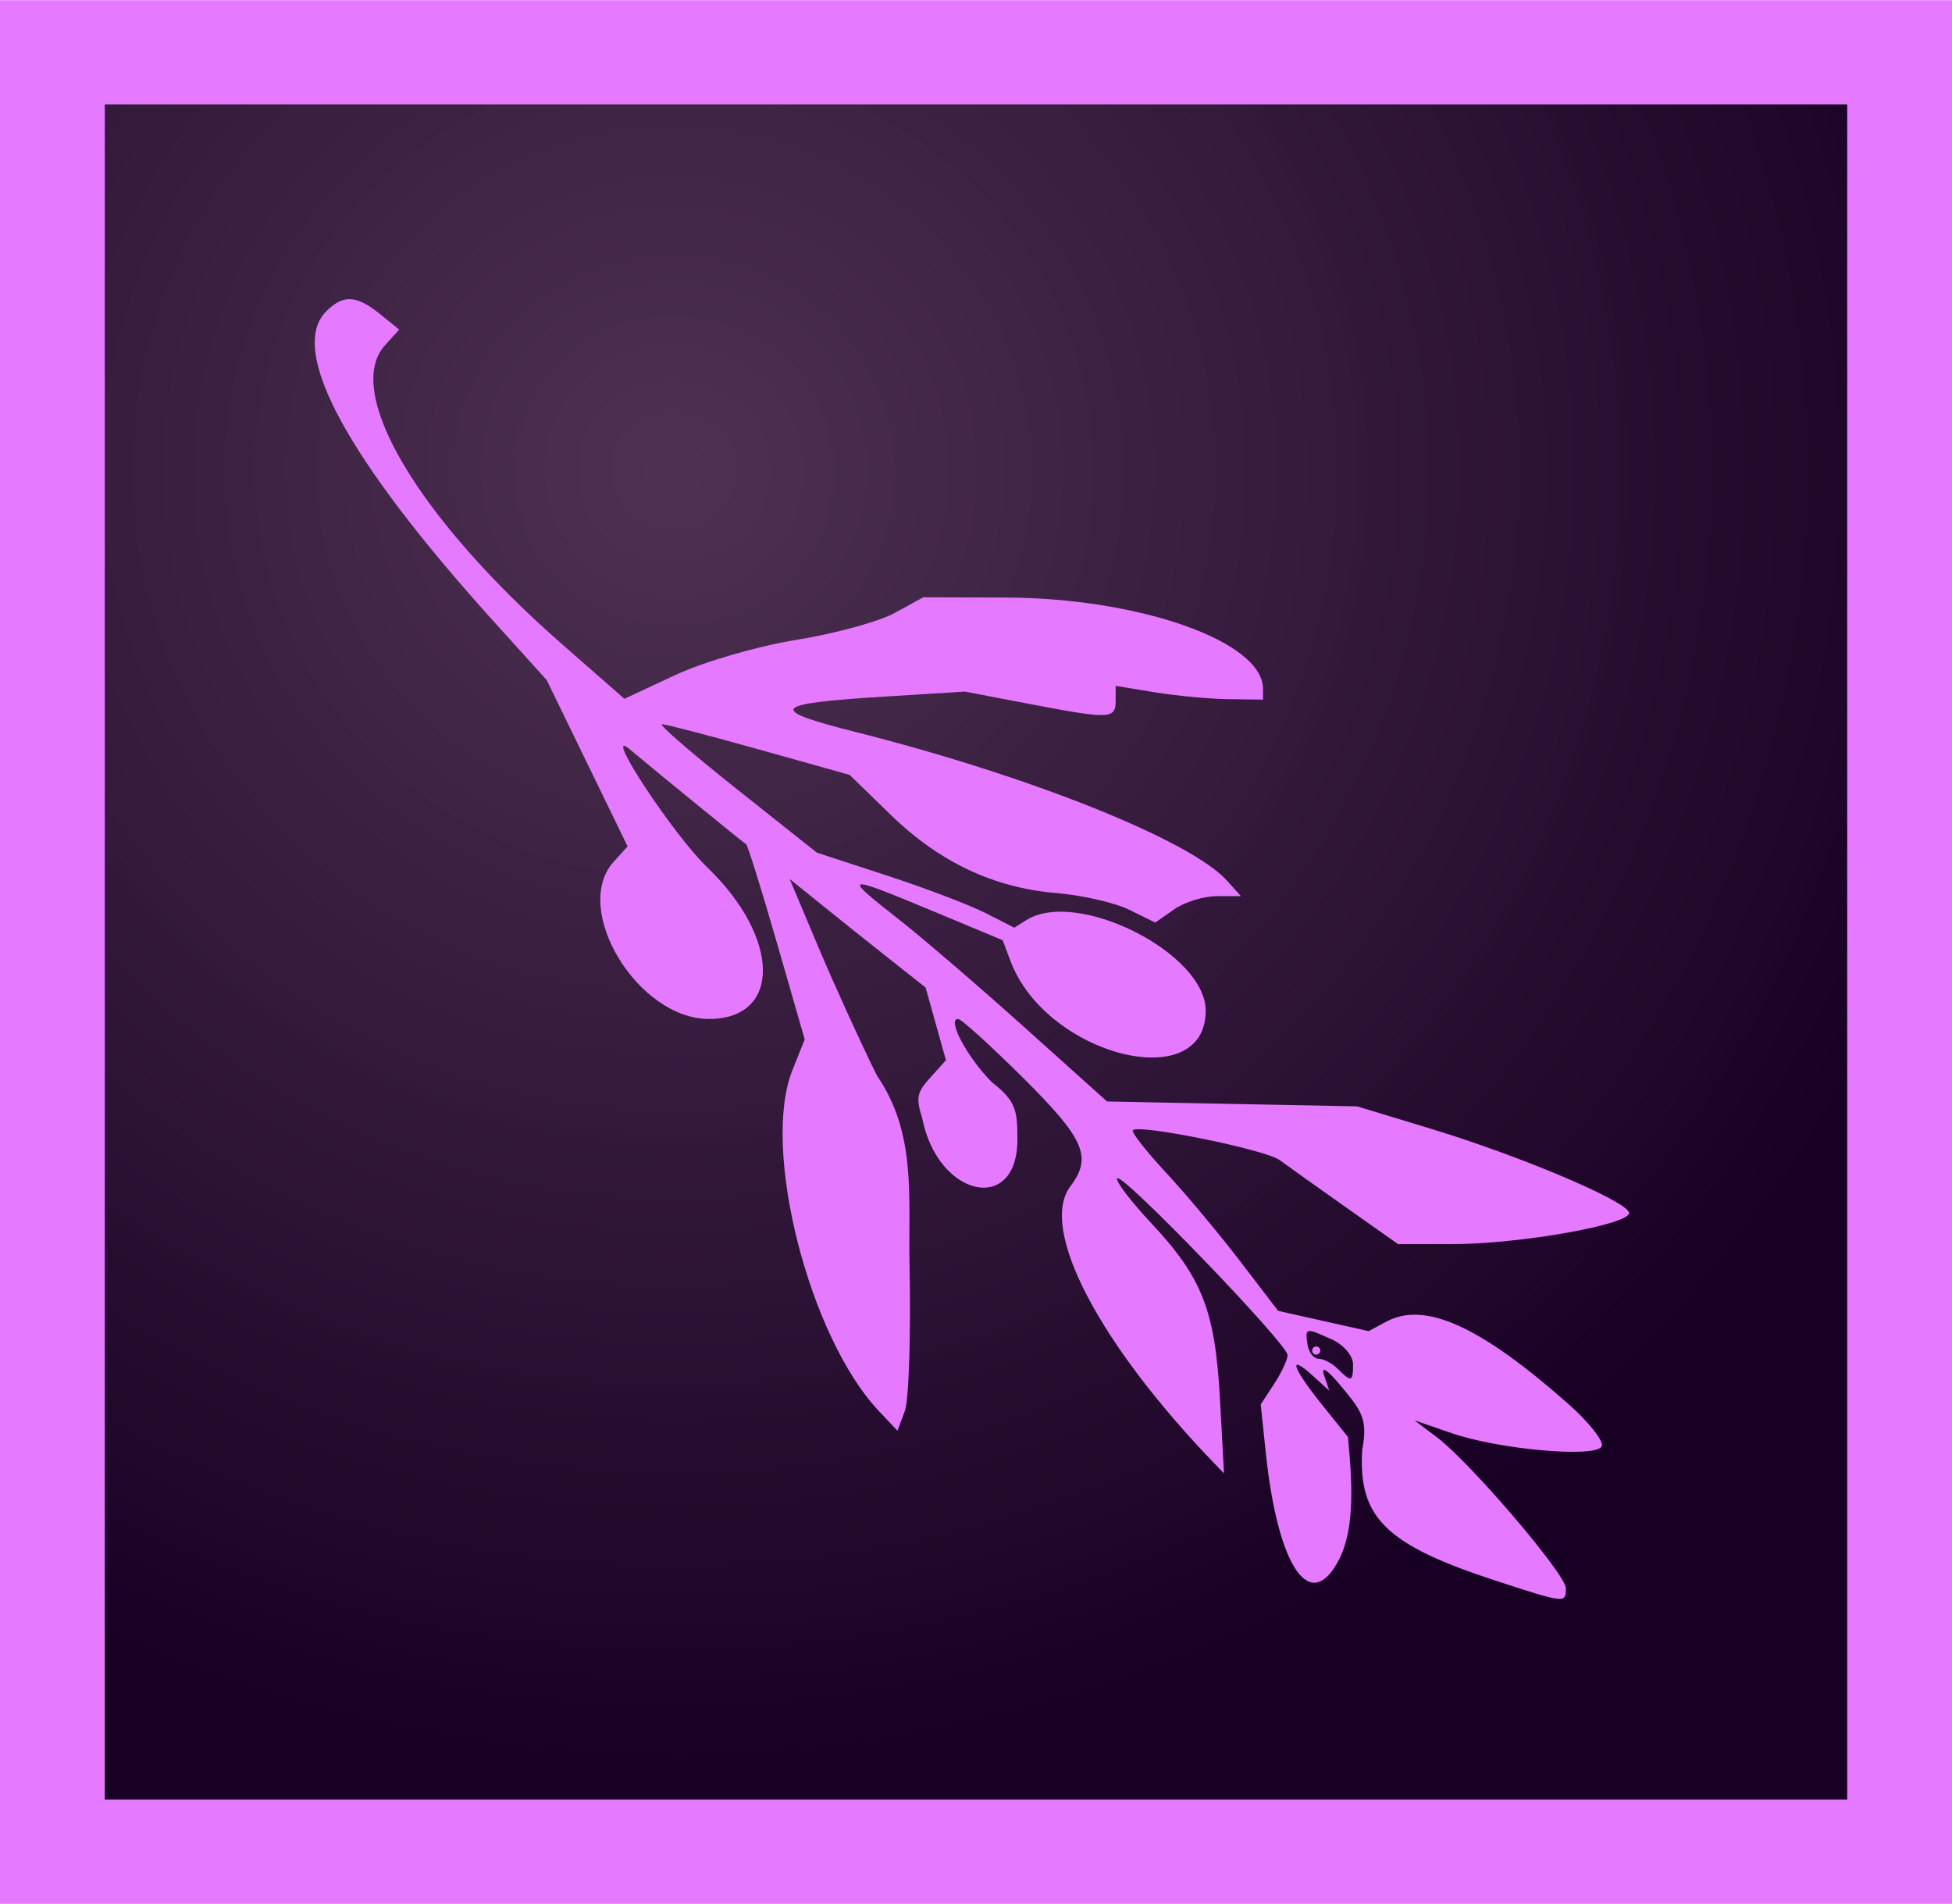
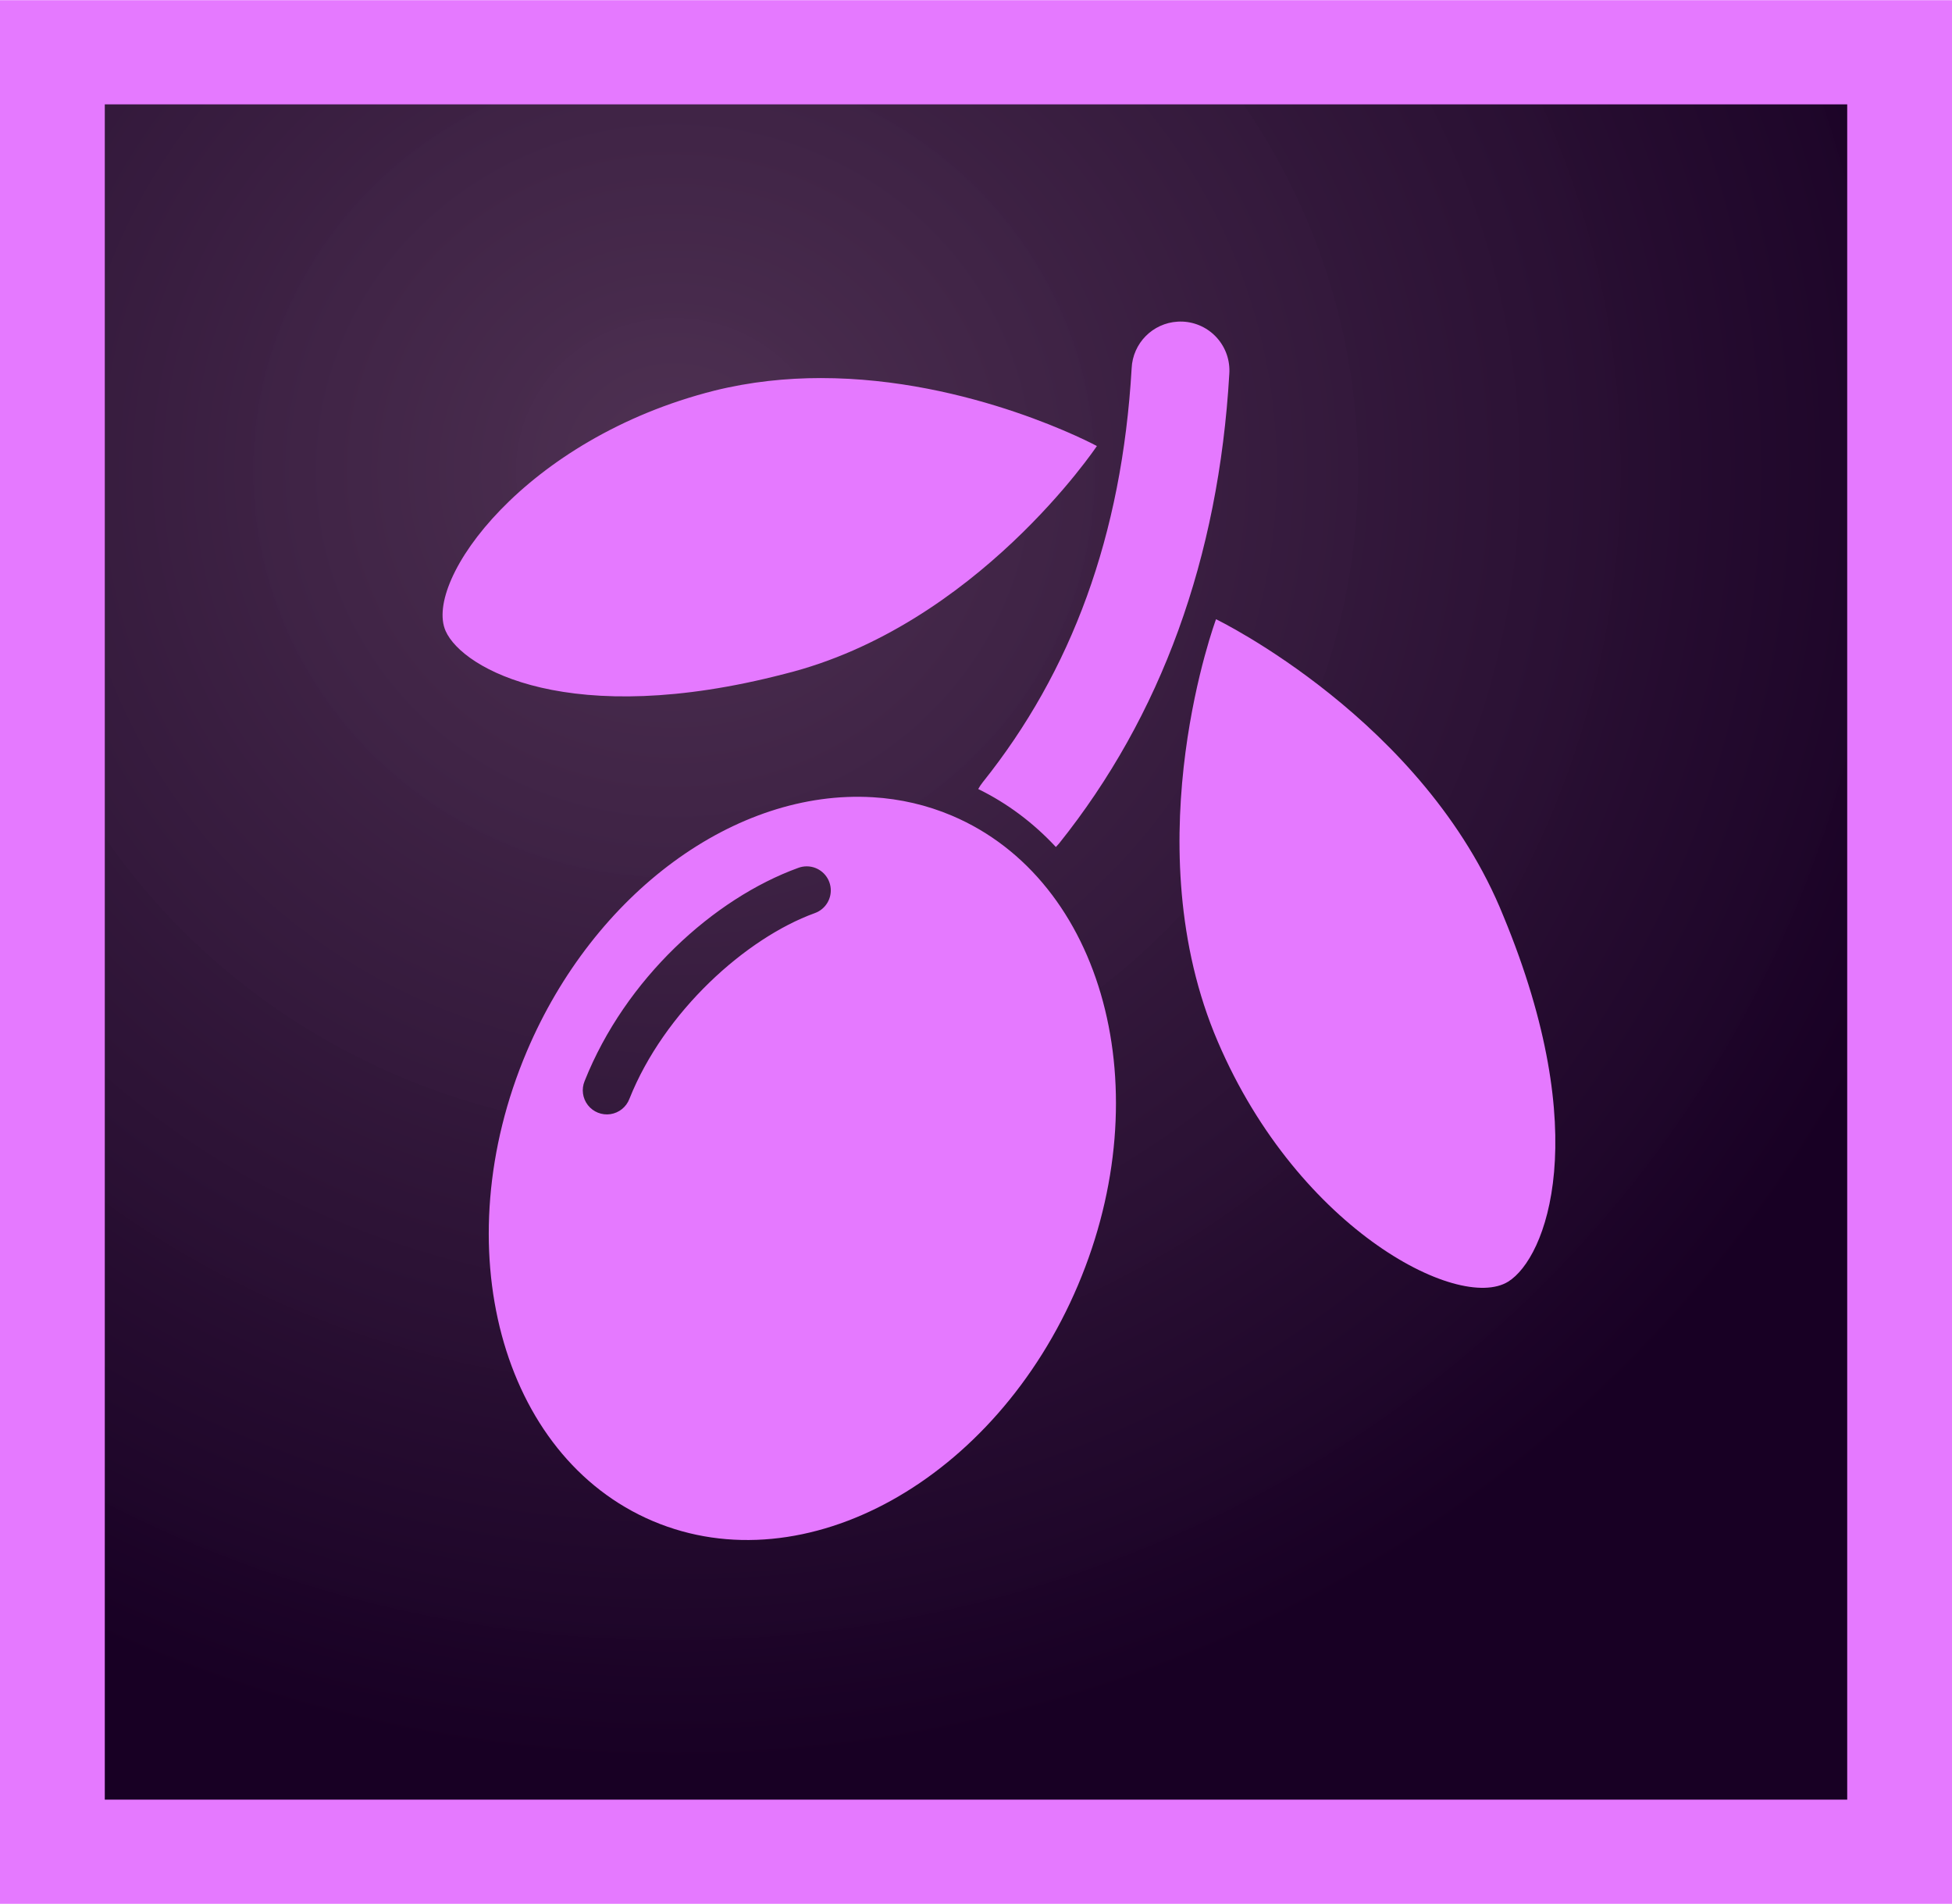
<svg xmlns="http://www.w3.org/2000/svg" width="2500" height="2438" version="1.1" viewBox="0 130.75 595.28 580.4">
  <radialGradient id="a" cx="-183.69" cy="328.97" r=".76" gradientTransform="matrix(545.67 0 0 528.31 100439 -173525)" gradientUnits="userSpaceOnUse">
    <stop stop-color="#4b2d4f" stop-opacity=".98" offset="0" />
    <stop stop-color="#180024" offset="1" />
  </radialGradient>
  <path d="m24.803 155.55h545.67v530.79h-545.67v-530.79z" fill="url(#a)" />
  <path d="m0 130.75v580.4h595.28v-580.4zm31.955 31.76h531.37v516.88h-531.37z" fill="#e579ff" />
-   <path d="m456.31 612.69c-33.768-11.015-42.17-19.254-40.888-40.095 1.902-9.415-0.605-12.169-6.332-19.133-4.113-5.001-6.319-6.498-5.364-3.641l1.622 4.853-5.1-4.616c-7.62-6.896-6.158-2.369 2.858 8.851l7.959 9.904c1.255 13.044 2.259 27.606-2.674 37.319-8.773 17.012-18.72 2.518-22.393-32.629l-1.528-14.623 4.091-6.244c2.25-3.434 4.091-7.391 4.091-8.793 0-3.344-50.28-55.527-51.921-53.886-0.693 0.693 4.032 6.919 10.501 13.834 15.443 16.51 19.349 26.576 20.82 53.66l1.22 22.468-2.416-2.497c-35.749-36.939-54.164-72.171-44.44-85.027 6.74-8.911 4.333-14.451-14.334-32.994-9.987-9.92-18.946-18.037-19.91-18.037-3.49 0 2.861 11.842 10.389 19.37 7.368 5.683 7.707 8.699 7.707 17.386 0 22.926-24.196 17.642-28.991-6.332-2.11-6.706-1.598-8.113 2.791-12.963l4.41-4.872-6.207-22.168-10.342-8.175c-5.688-4.496-15.016-11.942-20.728-16.547l-10.386-8.372 8.728 20.713c4.801 11.392 12.844 29.03 17.875 39.195 12.147 17.754 9.524 36.718 9.952 57.419 0.443 21.415-0.204 41.628-1.437 44.916l-2.243 5.979-5.652-5.979c-21.33-22.565-35.94-80.078-26.4-103.92l3.769-9.419-8.495-29.477c-4.672-16.212-8.896-29.726-9.386-30.03-1.019-0.634-28.502-23.05-35.481-28.94-8.71-7.351 13.144 25.918 23.671 36.034 22.37 21.498 22.628 46.185 0.483 46.185-21.757 0-42.067-33.553-29.03-47.959l4.221-4.664-24.669-50.706-15.927-17.613c-45.114-49.891-63.061-83.064-51.3-94.825 5.157-5.157 9.235-4.95 16.375 0.832l5.872 4.755-4.347 4.803c-12.792 14.135 10.043 52.613 54.134 91.22l18.89 16.541 15.613-7.283c8.638-4.029 25.093-8.804 36.833-10.688 11.671-1.873 25.152-5.56 29.958-8.193l8.738-4.788 24.965 0.075c41.094 0.123 78.639 13.406 78.639 27.822v3.31l-10.61-0.149c-5.835-0.082-15.946-1.027-22.468-2.101l-11.858-1.952v4.597c0 5.558-1.732 5.615-26.51 0.874l-19.46-3.723-25.072 1.56c-34.013 2.117-35.402 3.919-8.29 10.753 53.067 13.377 102.1 32.981 113.22 45.265l4.336 4.791h-7.321c-4.027 0-9.909 1.813-13.072 4.029l-5.752 4.029-7.91-3.898c-4.351-2.144-14.286-4.429-22.078-5.077-19.237-1.601-35.817-9.418-50.741-23.925l-12.482-12.133-27.575-7.725c-15.166-4.248-28.51-7.725-29.653-7.725s9.019 8.811 22.582 19.581l24.66 19.581 21.22 6.929c11.671 3.811 25.222 8.958 30.114 11.438l8.894 4.508 3.588-2.27c15.465-9.786 54.766 10.012 54.766 27.588 0 26.057-48.632 13.713-59.514-15.105l-2.413-6.39-21.941-9.15c-26.286-10.962-27.082-10.775-10.218 2.396 7.186 5.612 24.526 20.491 38.533 33.063l25.467 22.858 76.271 1.492 22.412 6.803c27.048 8.21 59.247 21.796 60.489 25.523 1.184 3.553-33.123 9.683-54.191 9.683h-16.227l-15.919-11.234c-8.755-6.179-17.862-12.668-20.237-14.421-4.264-3.147-42.793-10.982-44.733-9.097-0.551 0.535 3.971 6.327 10.049 12.87s16.272 18.72 22.653 27.059l11.602 15.162 27.607 6.178 5.455-2.92c11.683-6.253 28.576 1.387 55.335 25.027 6.528 5.767 11.144 11.659 10.257 13.093-2.164 3.501-31.374 0.875-45.842-4.121l-11.234-3.879 6.891 5.198c10.184 7.683 39.294 41.772 39.294 46.016 0 4.62-0.197 4.599-21.22-2.259zm-43.688-66.073c0-2.526-2.861-5.896-6.359-7.489-8.178-3.726-8.297-3.703-7.537 1.472 0.353 2.403 1.882 4.369 3.399 4.369s4.162 1.404 5.878 3.121c4.12 4.12 4.619 3.961 4.619-1.472zm-12.482-4.145c0-0.687 0.562-1.248 1.248-1.248 0.687 0 1.248 0.562 1.248 1.248 0 0.687-0.562 1.248-1.248 1.248-0.687 0-1.248-0.562-1.248-1.248z" fill="#e579ff" stroke-width="2.497" />
+   <path d="m360.65 228.75a14.917 14.917 0 0 0-1.501 0.01 14.917 14.917 0 0 0-14.046 14.243c-2.963 51.07-18.366 92.403-45.428 126.22a14.919 14.919 0 0 0-1.358 2.039 99.787 127.68 22.984 0 1 23.682 17.676 14.919 14.919 0 0 0 0.968-1.066c31.084-38.84 48.657-86.938 51.917-143.14a14.917 14.917 0 0 0-14.234-15.987zm-110.31 17.21c-10.564 2e-3 -21.523 1.114-32.493 3.837-57.772 14.58-88.772 57.897-81.95 73.278 5.175 11.666 38.058 30.042 103.39 13.078 58.51-14.522 95.221-69.473 95.221-69.473s-38.386-20.734-84.164-20.719zm120.5 73.533s-24.65 66.218-0.614 126.02c23.989 59.017 74.445 85.435 89.721 75.935 11.587-7.206 26.179-44.744-1.452-111.41-24.036-59.807-87.655-90.55-87.655-90.55zm-104.68 54.27a91.288 116.81 22.984 0 0-105.51 77.508 91.288 116.81 22.984 0 0 38.427 143.18 91.288 116.81 22.984 0 0 129.65-71.892 91.288 116.81 22.984 0 0-38.432-143.18 91.288 116.81 22.984 0 0-24.144-5.62zm-20.083 21.069a7.344 7.344 0 0 1 2.353 14.279c-20.904 7.593-45.869 29.945-56.493 56.628a7.348 7.348 0 1 1-13.652-5.436c12.421-31.196 39.36-55.635 65.13-64.995a7.344 7.344 0 0 1 2.662-0.475z" fill="#e579ff" />
</svg>
